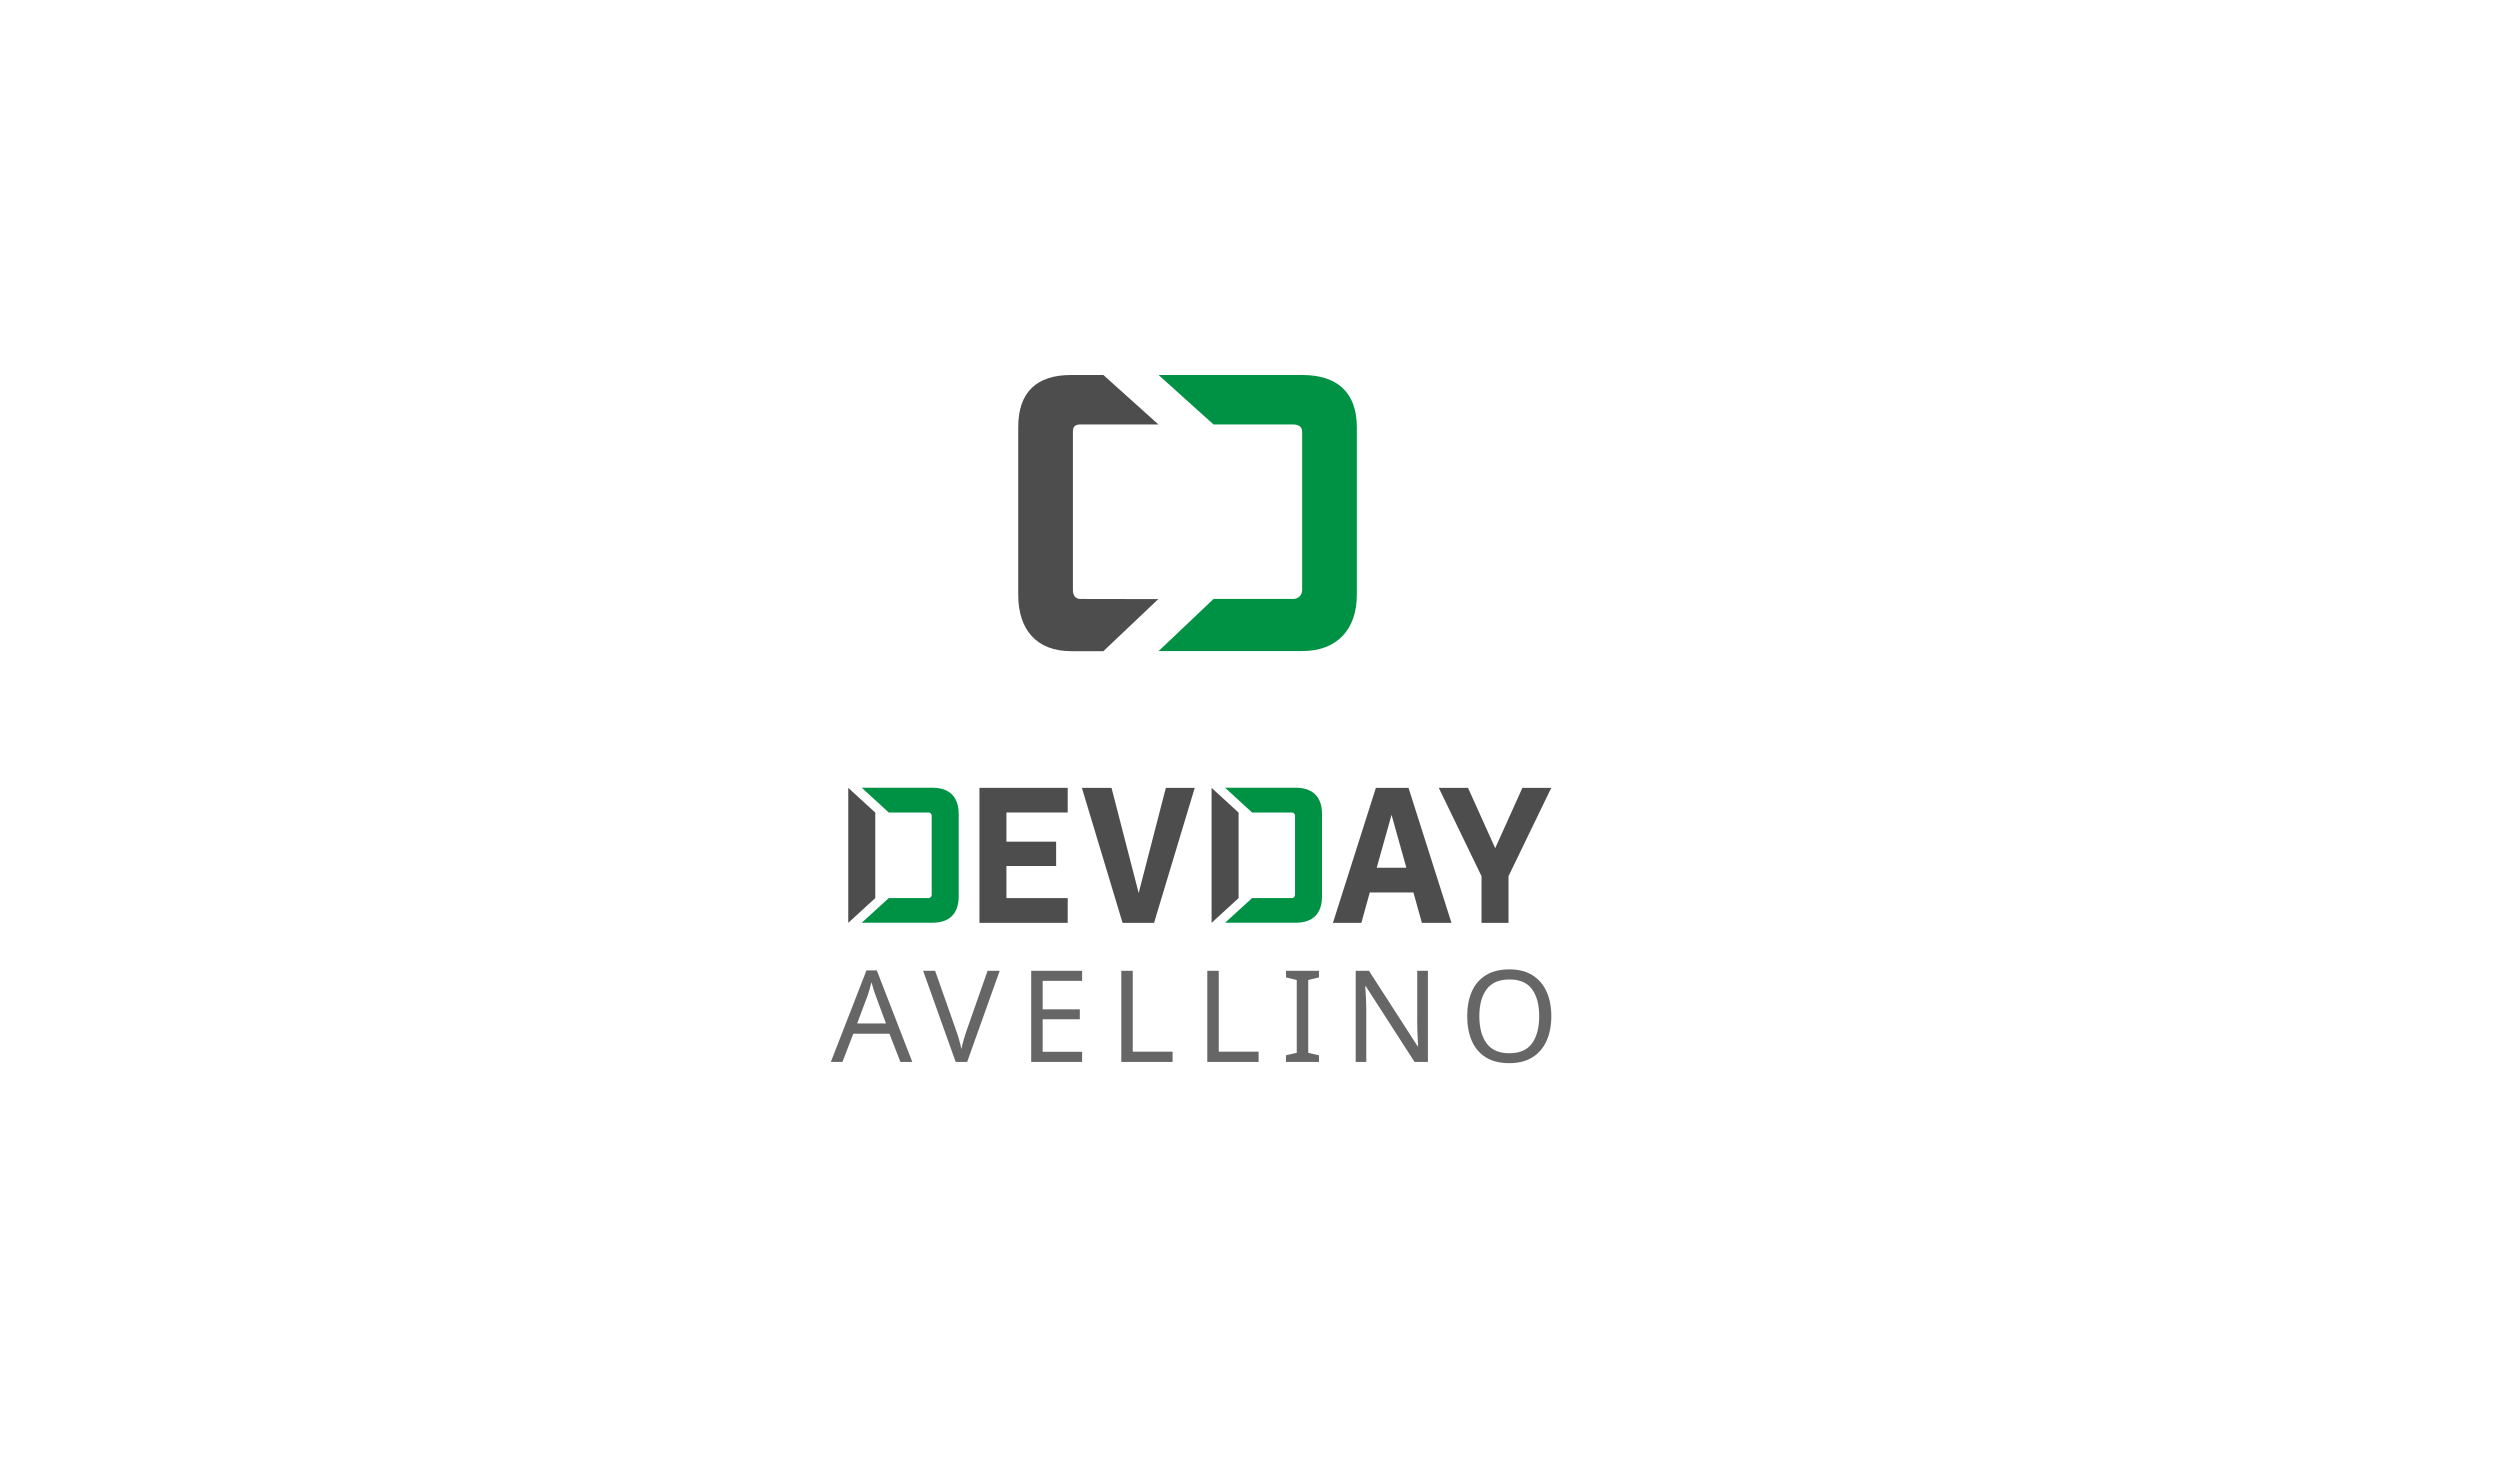
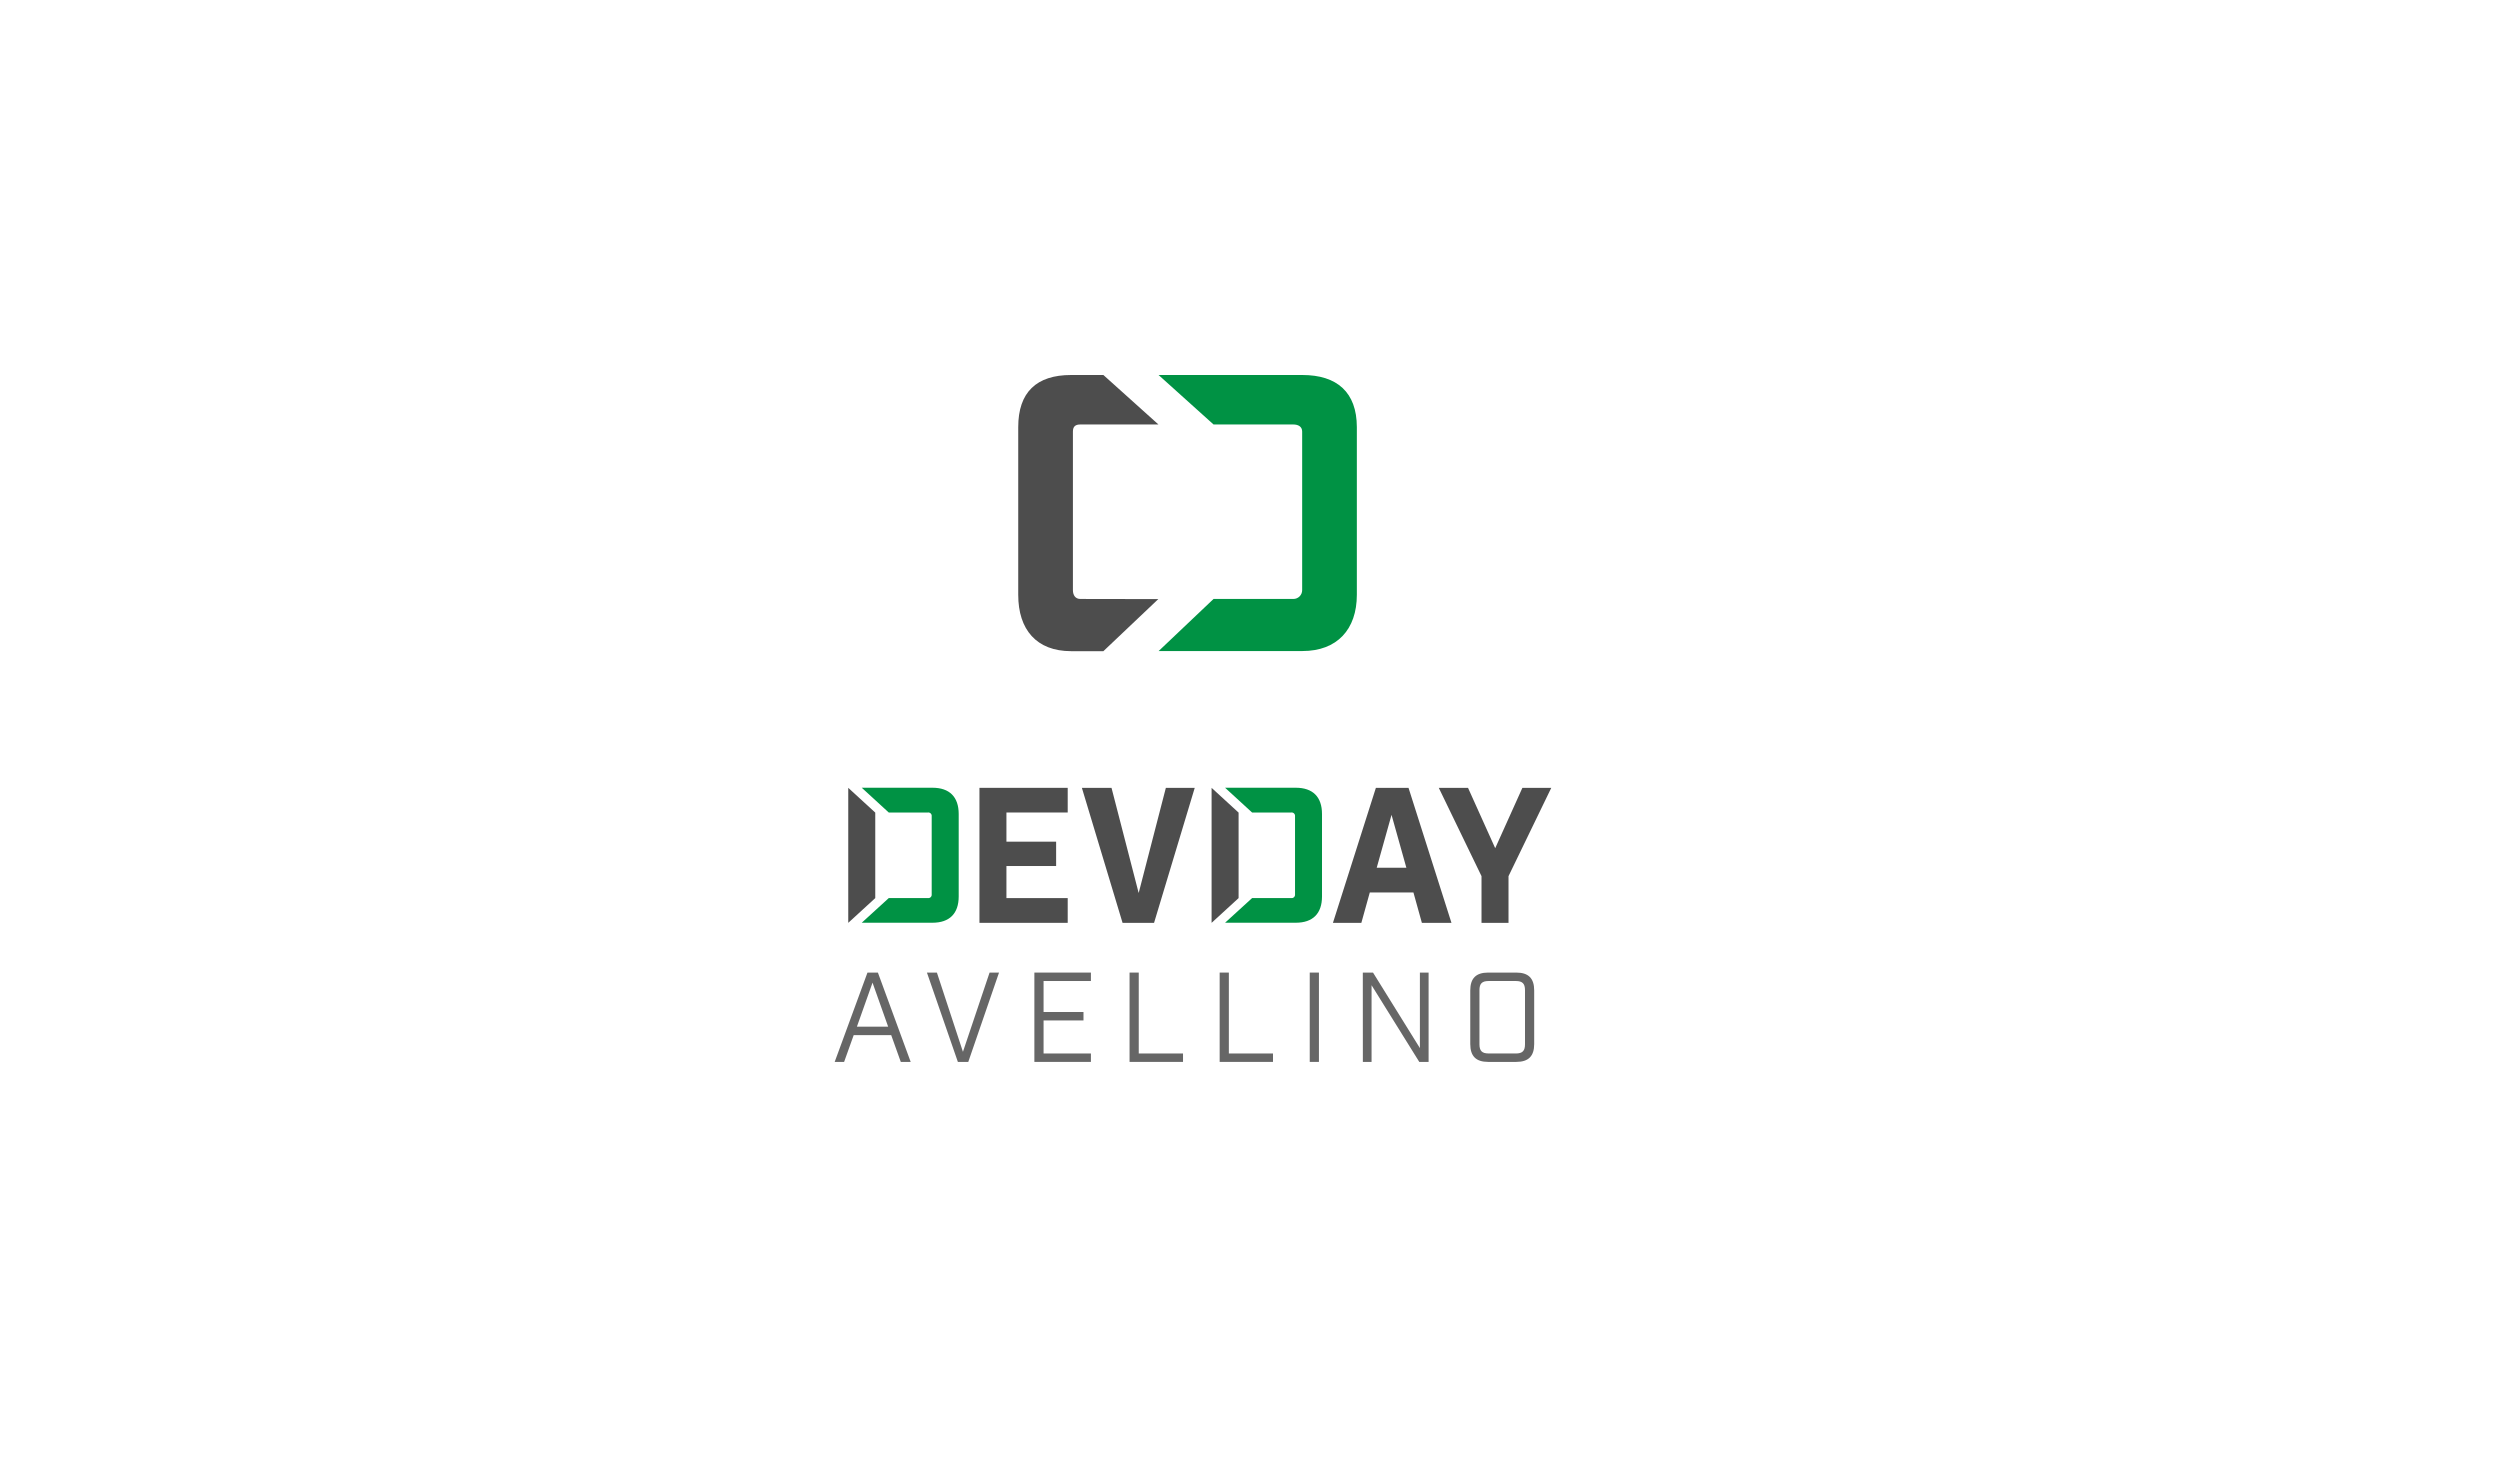
<svg xmlns="http://www.w3.org/2000/svg" id="Design" viewBox="0 0 960 560">
  <defs>
-     <style>.cls-1{font-size:49px;fill:#666;font-family:Industry-Book, Industry;letter-spacing:0.07em;}.cls-2{letter-spacing:0.15em;}.cls-3{fill:#009244;}.cls-4{fill:#4d4d4d;}</style>
+     <style>.cls-1{fill:#666;}.cls-2{fill:#009244;}.cls-3{fill:#4d4d4d;}</style>
  </defs>
-   <text class="cls-1" transform="translate(319.05 407.77)">A<tspan class="cls-2" x="35.43" y="0">VELLINO</tspan>
-   </text>
-   <path class="cls-3" d="M341.28,344.87h15.05a1.3,1.3,0,0,0,1.44-1.44v-30a1.29,1.29,0,0,0-1.44-1.43H341.28l-10.37-9.51h27.15c6.55,0,10.08,3.53,10.08,10.08v31.68c0,6.55-3.53,10.08-10.08,10.08H330.91Z" />
-   <path class="cls-4" d="M410,302.53V312H386.47V323.2h19.08v9.35H386.47v12.32H410v9.5H376.11V302.53Z" />
-   <path class="cls-4" d="M443.16,354.37h-12.1l-15.62-51.84h11.38l10.43,40.39,10.44-40.39h11.09Z" />
-   <path class="cls-4" d="M526,342.71l-3.24,11.66H511.85l16.49-51.84h12.53l16.49,51.84H546l-3.24-11.66Zm8.35-29.81-5.69,20.3h11.38Z" />
-   <path class="cls-4" d="M568.9,354.37V336.44l-16.41-33.91h11.23l10.44,23.18,10.44-23.18h11.09l-16.42,33.91v17.93Z" />
-   <polygon class="cls-4" points="325.73 354.37 325.73 302.53 336.1 312.04 336.1 344.87 325.73 354.37" />
-   <path class="cls-3" d="M480.8,344.87h15.05a1.3,1.3,0,0,0,1.44-1.44v-30a1.29,1.29,0,0,0-1.44-1.43H480.8l-10.37-9.51h27.14c6.56,0,10.08,3.53,10.08,10.08v31.68c0,6.55-3.52,10.08-10.08,10.08H470.43Z" />
-   <path class="cls-4" d="M414.84,230c-1.91,0-2.84-1.47-2.84-3.38V165.71c0-1.91.93-2.71,2.84-2.71h30L423.7,144H411.32C398,144,391,150.62,391,164v64.43c0,13.33,7,21.62,20.32,21.62H423.7l21.09-20Z" />
-   <path class="cls-3" d="M500.09,144h-55.2L466,163h30.61c1.9,0,3.42.8,3.42,2.71v60.91a3.37,3.37,0,0,1-3.42,3.38H466l-21.08,20h55.2c13.33,0,20.91-8.29,20.91-21.62V164C521,150.62,513.42,144,500.09,144Z" />
-   <polygon class="cls-4" points="465.25 354.37 465.25 302.53 475.62 312.04 475.62 344.87 465.25 354.37" />
+   <path class="cls-1" d="M342.22,397.48h-14.4l-3.68,10.29h-3.62l12.59-34.3h4l12.59,34.3H345.9Zm-1.17-3.23-6-16.91-6,16.91Z" />
+   <path class="cls-1" d="M355.94,373.47h3.83l10,30.43L380,373.47h3.63l-11.81,34.3h-4Z" />
+   <path class="cls-1" d="M397.2,373.47h21.71v3.24H400.73v11.9h15.33v3.24H400.73v12.69h18.18v3.23H397.2Z" />
+   <path class="cls-1" d="M433.75,373.47h3.53v31.07h17v3.23H433.75Z" />
+   <path class="cls-1" d="M468.35,373.47h3.53v31.07h16.95v3.23H468.35Z" />
+   <path class="cls-1" d="M502.94,373.47h3.53v34.3h-3.53Z" />
+   <path class="cls-1" d="M523.32,373.47h3.92l18,29v-29h3.34v34.3H545l-18.32-29.45v29.45h-3.34Z" />
+   <path class="cls-1" d="M564.58,400.91V380.33c0-4.65,2.21-6.86,6.86-6.86h10.83c4.65,0,6.86,2.21,6.86,6.86v20.58c0,4.65-2.21,6.86-6.86,6.86H571.44C566.79,407.77,564.58,405.56,564.58,400.91Zm17.49,3.63c2.55,0,3.53-1,3.53-3.53V380.23c0-2.54-1-3.52-3.53-3.52H571.64c-2.55,0-3.53,1-3.53,3.52V401c0,2.55,1,3.53,3.53,3.53Z" />
+   <path class="cls-2" d="M341.28,344.87h15.05a1.3,1.3,0,0,0,1.44-1.44v-30a1.29,1.29,0,0,0-1.44-1.43H341.28l-10.37-9.51h27.15c6.55,0,10.08,3.53,10.08,10.08v31.68c0,6.55-3.53,10.08-10.08,10.08H330.91Z" />
+   <path class="cls-3" d="M410,302.53V312H386.47V323.2h19.08v9.35H386.47v12.32H410v9.5H376.11V302.53Z" />
+   <path class="cls-3" d="M443.16,354.37h-12.1l-15.62-51.84h11.38l10.43,40.39,10.44-40.39h11.09Z" />
+   <path class="cls-3" d="M526,342.71l-3.24,11.66H511.85l16.49-51.84h12.53l16.49,51.84H546l-3.24-11.66Zm8.35-29.81-5.69,20.3h11.38Z" />
+   <path class="cls-3" d="M568.9,354.37V336.44l-16.41-33.91h11.23l10.44,23.18,10.44-23.18h11.09l-16.42,33.91v17.93Z" />
+   <polygon class="cls-3" points="325.73 354.37 325.73 302.53 336.1 312.04 336.1 344.87 325.73 354.37" />
+   <path class="cls-2" d="M480.8,344.87h15.05a1.3,1.3,0,0,0,1.44-1.44v-30a1.29,1.29,0,0,0-1.44-1.43H480.8l-10.37-9.51h27.14c6.56,0,10.08,3.53,10.08,10.08v31.68c0,6.55-3.52,10.08-10.08,10.08H470.43Z" />
+   <path class="cls-3" d="M414.84,230c-1.91,0-2.84-1.47-2.84-3.38V165.71c0-1.91.93-2.71,2.84-2.71h30L423.7,144H411.32C398,144,391,150.62,391,164v64.43c0,13.33,7,21.62,20.32,21.62H423.7l21.09-20Z" />
+   <path class="cls-2" d="M500.09,144h-55.2L466,163h30.61c1.9,0,3.42.8,3.42,2.71v60.91a3.37,3.37,0,0,1-3.42,3.38H466l-21.08,20h55.2c13.33,0,20.91-8.29,20.91-21.62V164C521,150.62,513.42,144,500.09,144Z" />
+   <polygon class="cls-3" points="465.25 354.37 465.25 302.53 475.62 312.04 475.62 344.87 465.25 354.37" />
</svg>
